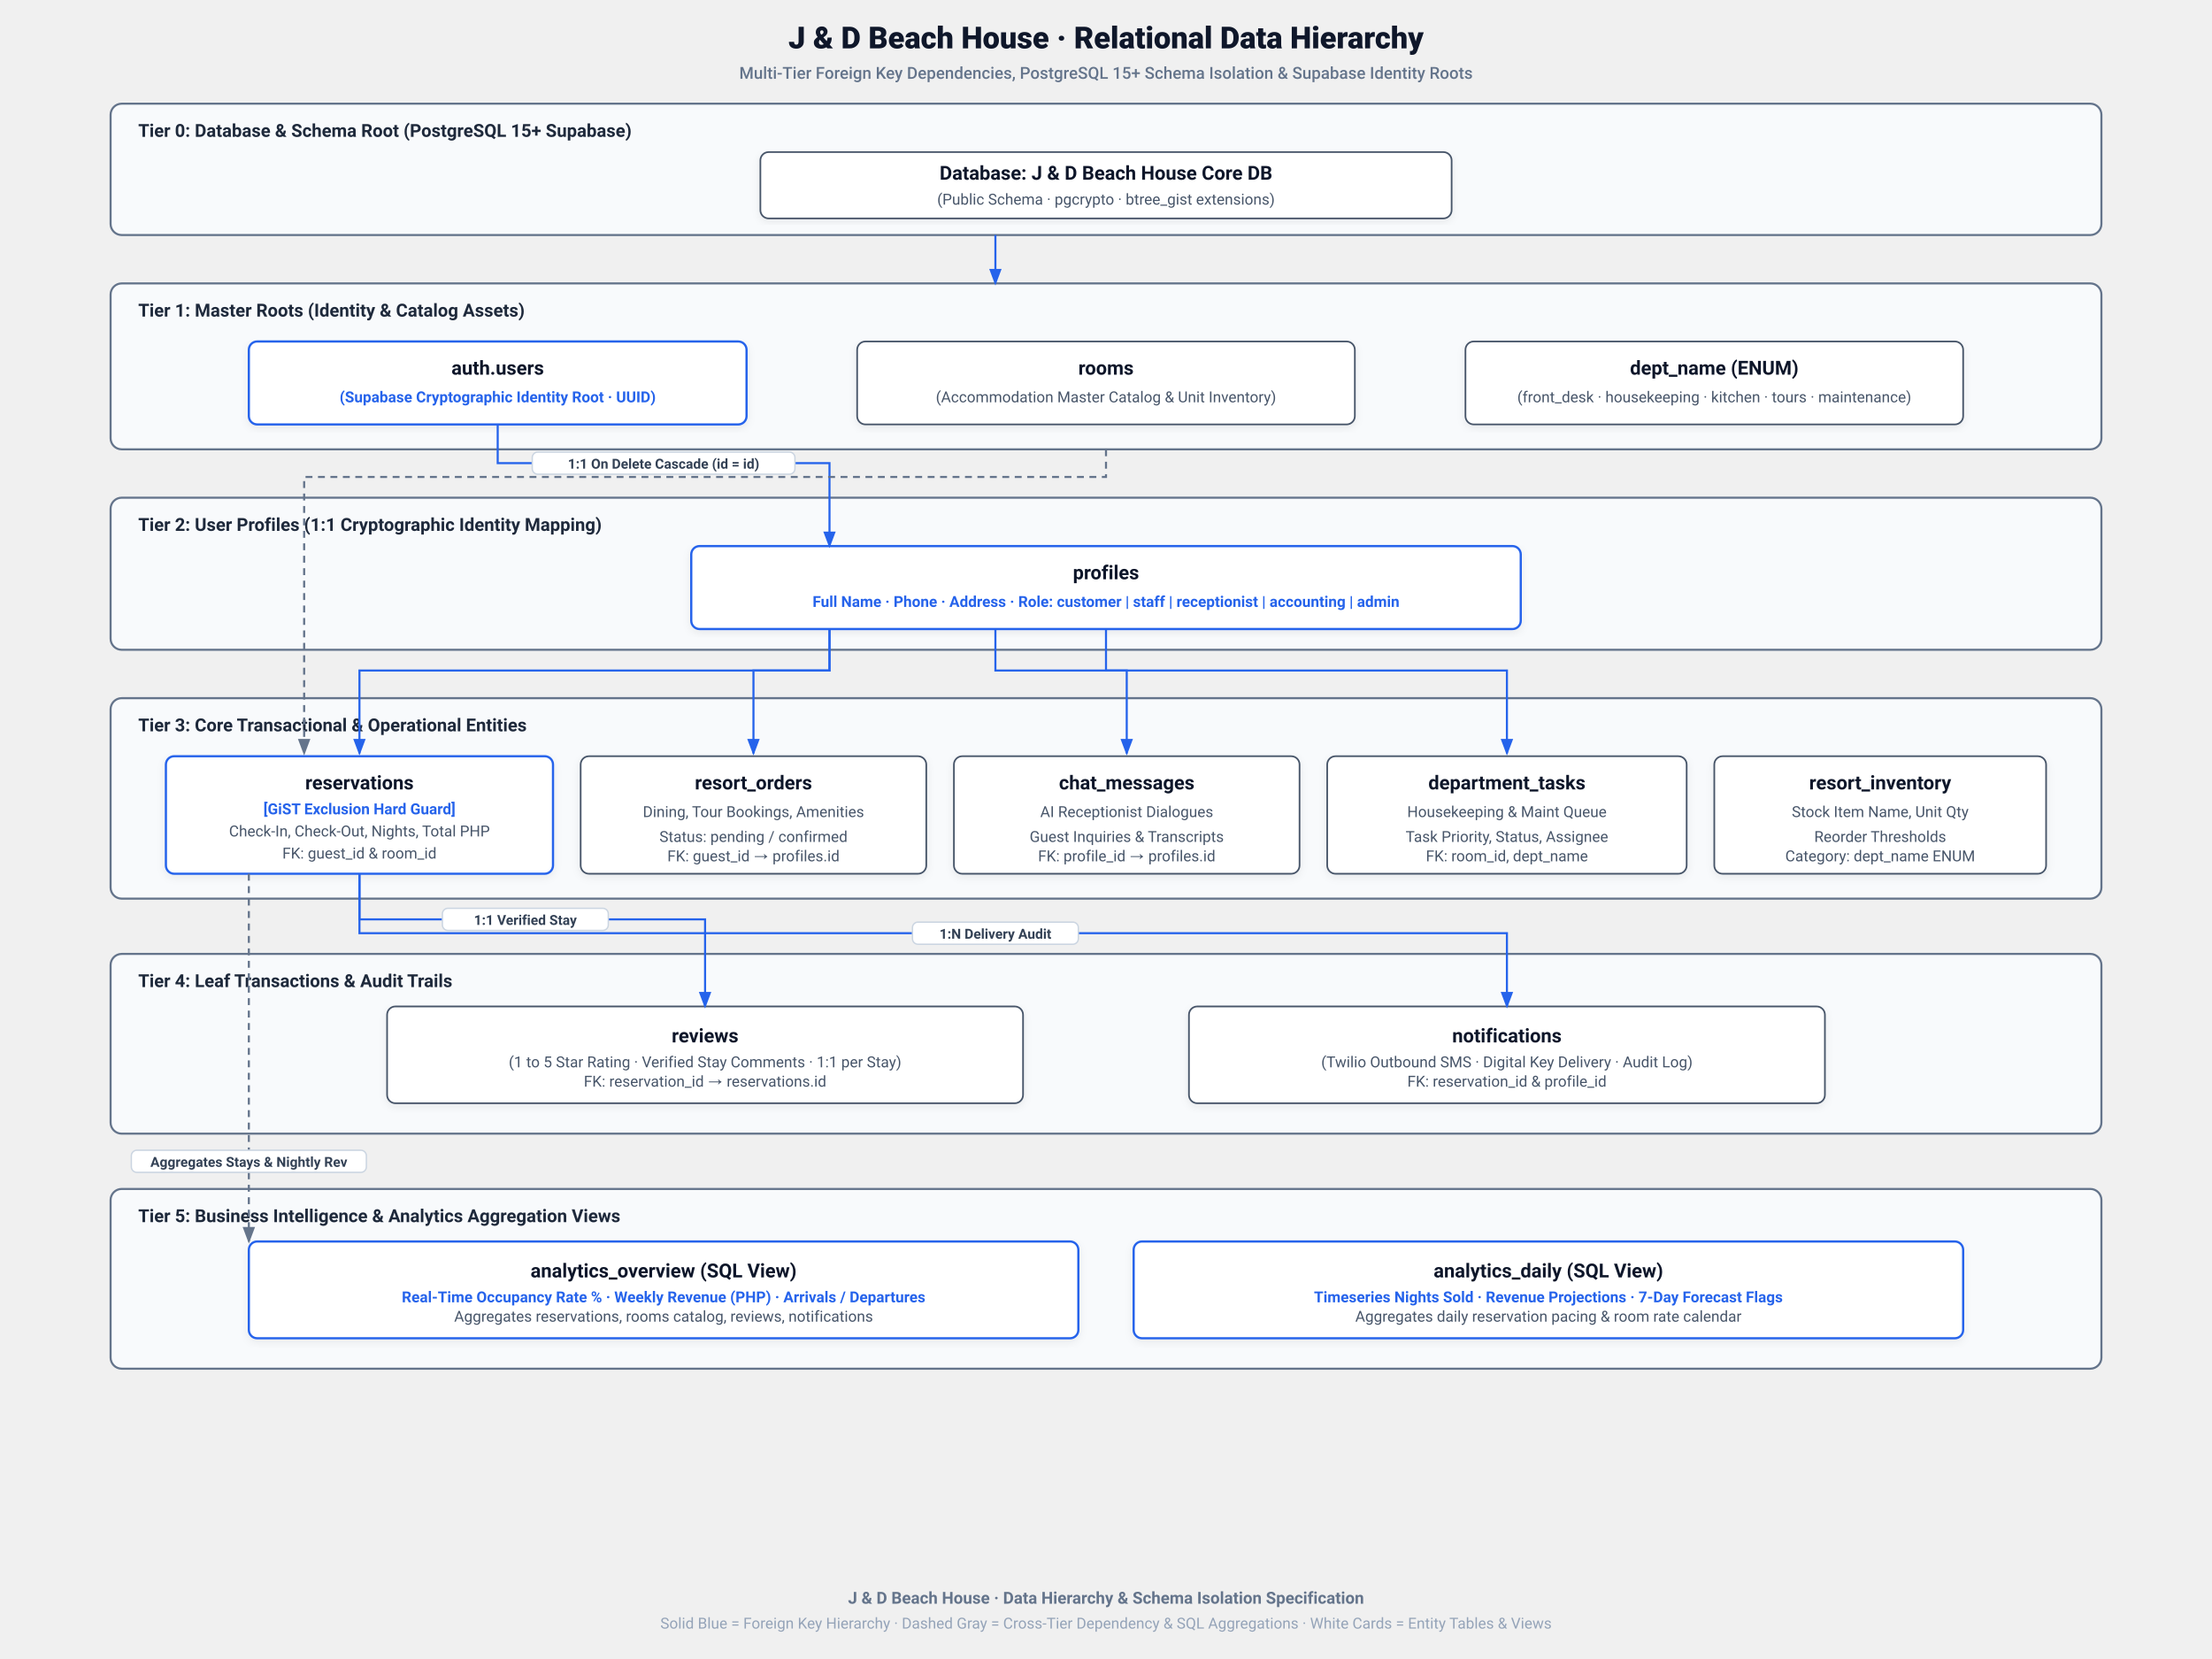
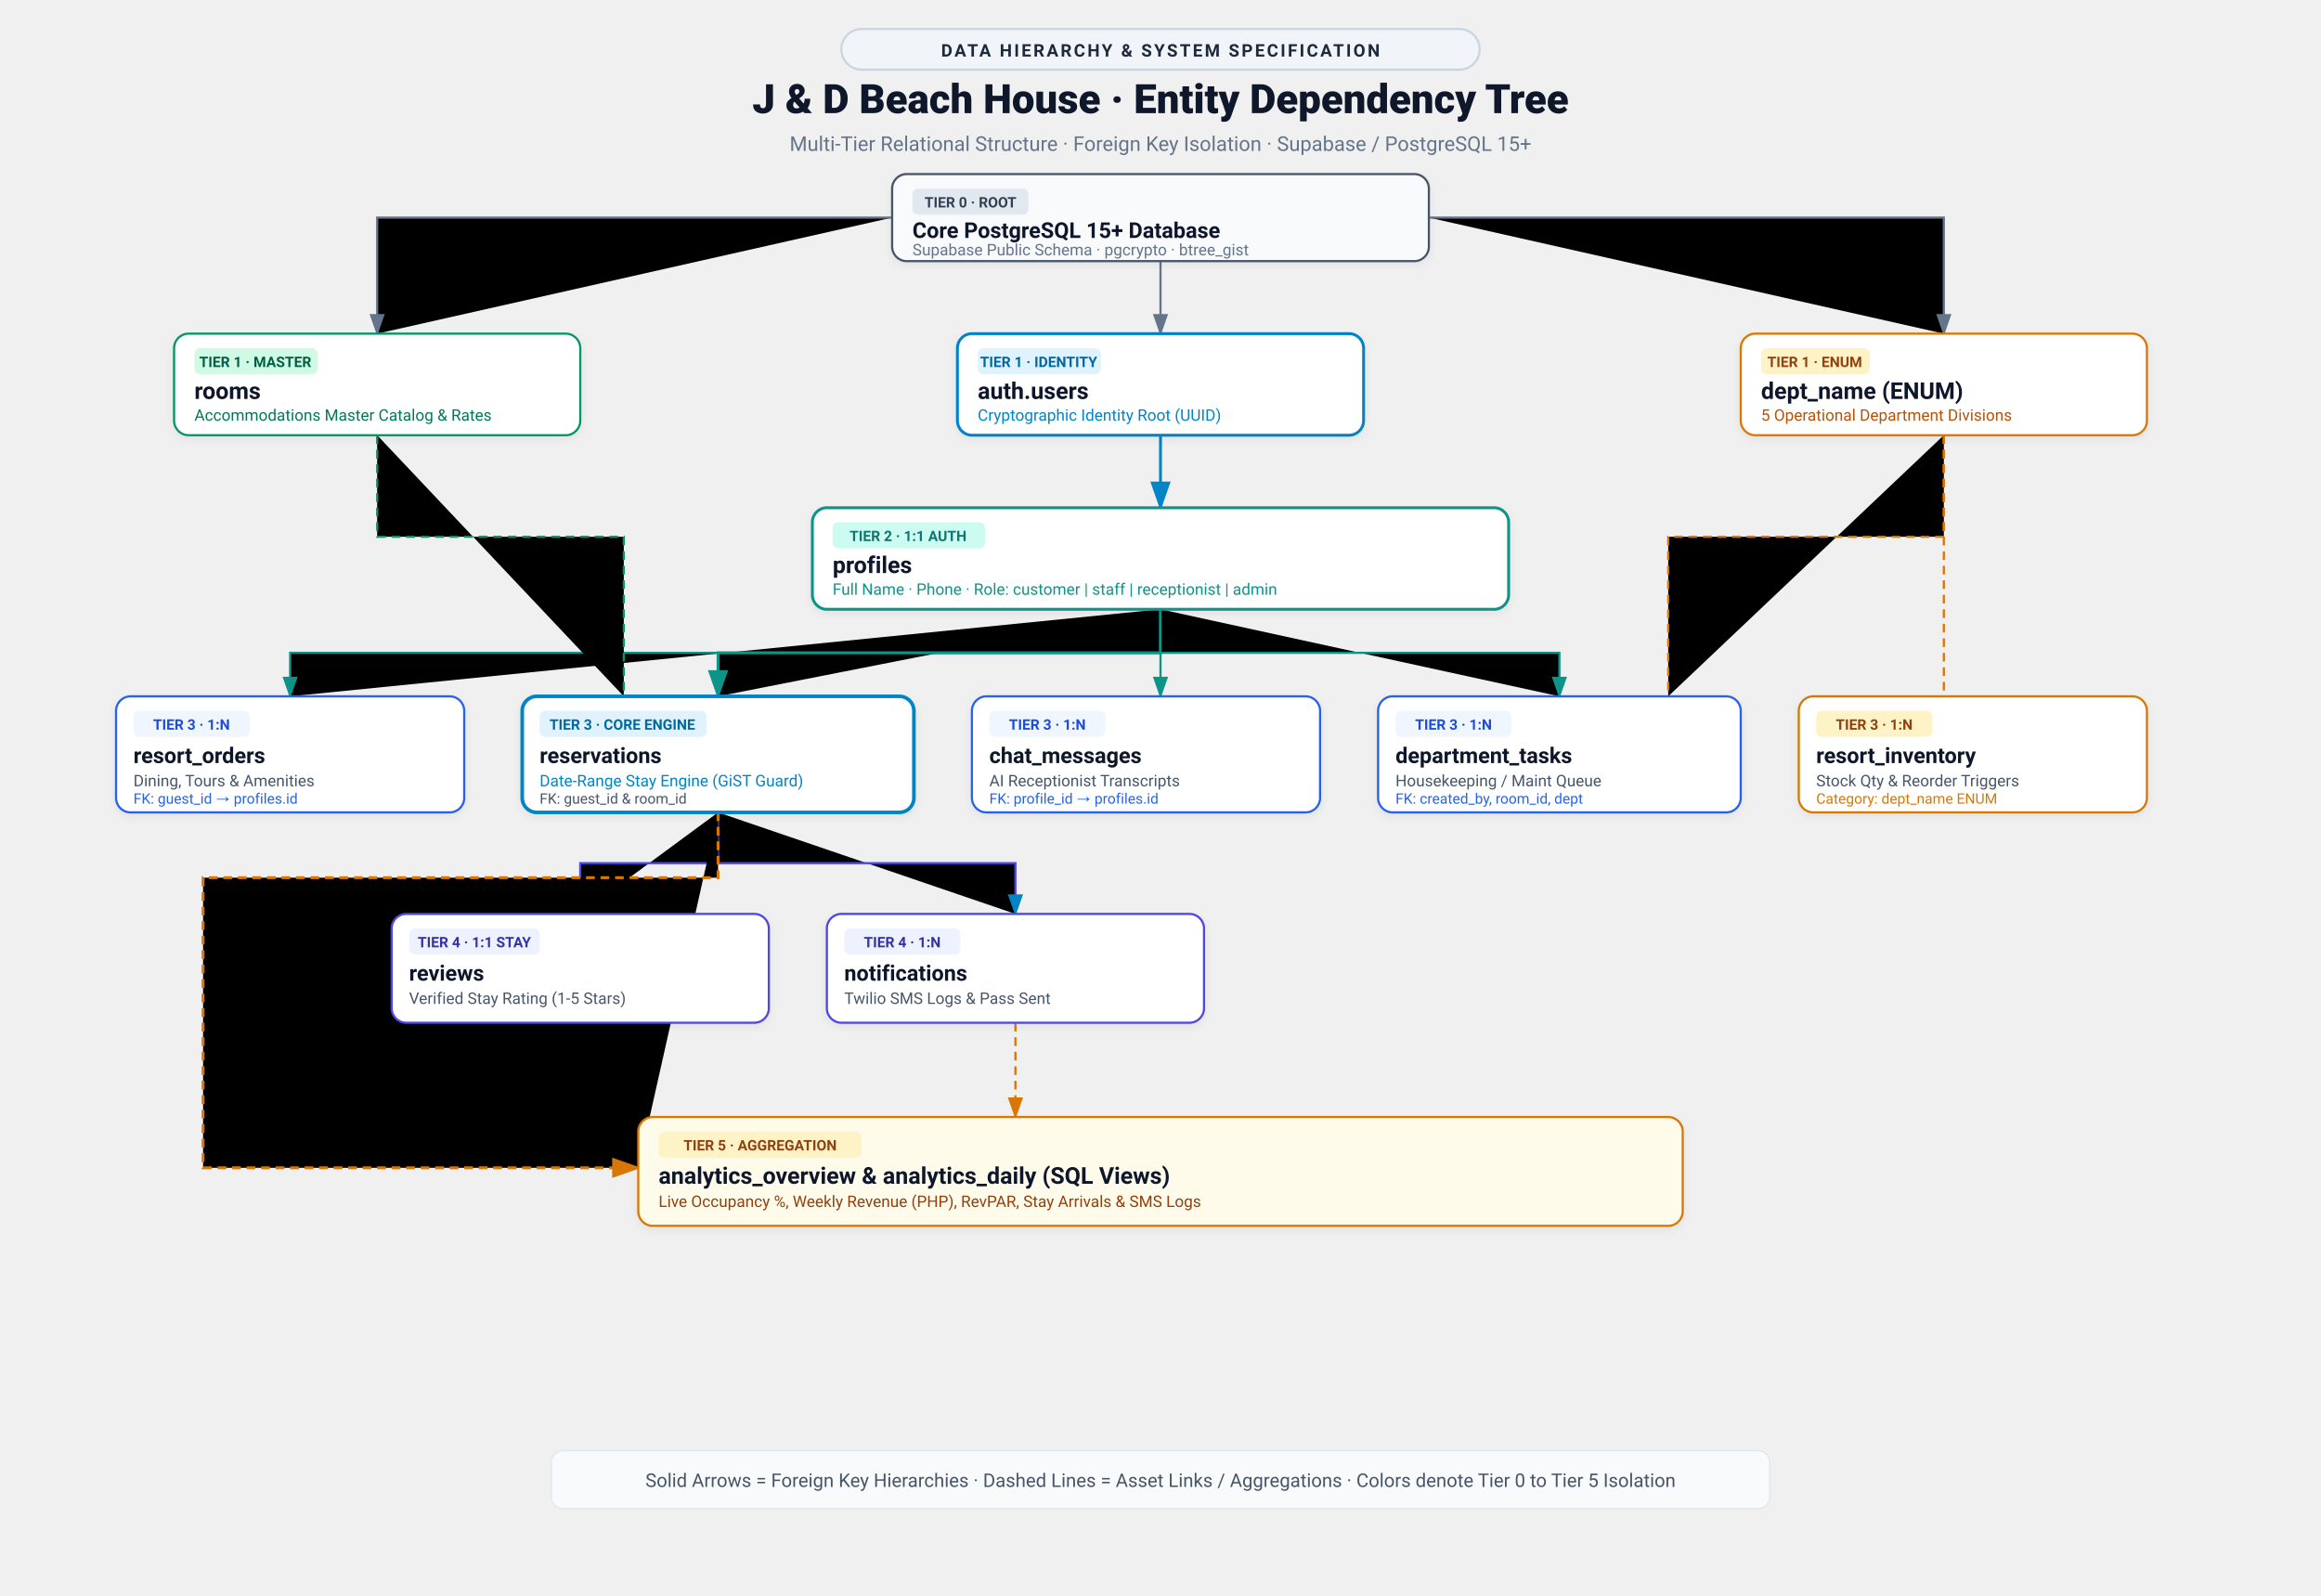
- <svg xmlns="http://www.w3.org/2000/svg" viewBox="0 0 1600 1200" width="1600" height="1200" style="background:#ffffff; font-family:-apple-system, BlinkMacSystemFont, 'Segoe UI', Roboto, Helvetica, Arial, sans-serif;">
+ <svg xmlns="http://www.w3.org/2000/svg" viewBox="0 0 1600 1100" width="1600" height="1100" style="background:#ffffff; font-family:-apple-system, BlinkMacSystemFont, 'Segoe UI', Roboto, Helvetica, Arial, sans-serif;">
  <defs>
-     <filter id="cardShadow" x="-5%" y="-5%" width="110%" height="115%">
-       <feDropShadow dx="0" dy="2" stdDeviation="3" flood-color="#0f172a" flood-opacity="0.07" />
+     <filter id="shadow" x="-5%" y="-5%" width="110%" height="115%">
+       <feDropShadow dx="0" dy="2" stdDeviation="3" flood-color="#0f172a" flood-opacity="0.06" />
    </filter>
-     <marker id="arrowBlue" markerWidth="8" markerHeight="6" refX="7" refY="3" orient="auto">
-       <polygon points="0 0, 8 3, 0 6" fill="#2563eb" />
+     <marker id="arrowSlate" markerWidth="10" markerHeight="7" refX="9" refY="3.5" orient="auto">
+       <polygon points="0 0, 10 3.5, 0 7" fill="#64748b" />
    </marker>
-     <marker id="arrowGray" markerWidth="8" markerHeight="6" refX="7" refY="3" orient="auto">
-       <polygon points="0 0, 8 3, 0 6" fill="#64748b" />
+     <marker id="arrowSky" markerWidth="10" markerHeight="7" refX="9" refY="3.5" orient="auto">
+       <polygon points="0 0, 10 3.5, 0 7" fill="#0284c7" />
+     </marker>
+     <marker id="arrowTeal" markerWidth="10" markerHeight="7" refX="9" refY="3.5" orient="auto">
+       <polygon points="0 0, 10 3.5, 0 7" fill="#0d9488" />
+     </marker>
+     <marker id="arrowGold" markerWidth="10" markerHeight="7" refX="9" refY="3.5" orient="auto">
+       <polygon points="0 0, 10 3.5, 0 7" fill="#d97706" />
    </marker>
  </defs>
-   <style>
-     .tier-box { fill: #f8fafc; stroke: #64748b; stroke-width: 1.5; rx: 8px; }
-     .tier-title { font-size: 13px; font-weight: 700; fill: #1e293b; }
-     .card-box { fill: #ffffff; stroke: #475569; stroke-width: 1.2; rx: 6px; }
-     .card-box-accent { fill: #ffffff; stroke: #2563eb; stroke-width: 1.6; rx: 6px; }
-     .node-title { font-size: 14px; font-weight: 700; fill: #0f172a; text-anchor: middle; }
-     .node-sub { font-size: 11px; font-weight: 400; fill: #475569; text-anchor: middle; }
-     .node-sub-blue { font-size: 11px; font-weight: 600; fill: #2563eb; text-anchor: middle; }
-     .edge-label-bg { fill: #ffffff; stroke: #cbd5e1; stroke-width: 1; rx: 4px; }
-     .edge-text { font-size: 10px; font-weight: 600; fill: #334155; text-anchor: middle; }
-     .conn-blue { stroke: #2563eb; stroke-width: 1.5; fill: none; }
-     .conn-dashed { stroke: #64748b; stroke-width: 1.5; stroke-dasharray: 5 4; fill: none; }
-   </style>
-   <g transform="translate(800, 35)" text-anchor="middle">
-     <text y="0" font-size="22" font-weight="800" fill="#0f172a">J &amp; D Beach House · Relational Data Hierarchy</text>
-     <text y="22" font-size="12" font-weight="500" fill="#64748b">Multi-Tier Foreign Key Dependencies, PostgreSQL 15+ Schema Isolation &amp; Supabase Identity Roots</text>
+   <g transform="translate(800, 50)" text-anchor="middle">
+     <rect x="-220" y="-30" width="440" height="28" rx="14" fill="#f1f5f9" stroke="#cbd5e1" stroke-width="1.5" />
+     <text y="-11" fill="#1e293b" font-size="12" font-weight="700" letter-spacing="1.5">DATA HIERARCHY &amp; SYSTEM SPECIFICATION</text>
+     <text y="28" fill="#0f172a" font-size="28" font-weight="800">J &amp; D Beach House · Entity Dependency Tree</text>
+     <text y="54" fill="#64748b" font-size="14">Multi-Tier Relational Structure · Foreign Key Isolation · Supabase / PostgreSQL 15+</text>
  </g>
-   <g transform="translate(80, 75)">
-     <rect width="1440" height="95" class="tier-box" />
-     <text x="20" y="24" class="tier-title">Tier 0: Database &amp; Schema Root (PostgreSQL 15+ Supabase)</text>
-     <g transform="translate(470, 35)" filter="url(#cardShadow)">
-       <rect width="500" height="48" class="card-box" />
-       <text x="250" y="20" class="node-title">Database: J &amp; D Beach House Core DB</text>
-       <text x="250" y="38" class="node-sub">(Public Schema · pgcrypto · btree_gist extensions)</text>
-     </g>
+   <path d="M 800, 180 L 800, 230" stroke="#64748b" stroke-width="1.5" marker-end="url(#arrowSlate)" />
+   <path d="M 615, 150 L 260, 150 L 260, 230" stroke="#64748b" stroke-width="1.5" marker-end="url(#arrowSlate)" />
+   <path d="M 985, 150 L 1340, 150 L 1340, 230" stroke="#64748b" stroke-width="1.5" marker-end="url(#arrowSlate)" />
+   <path d="M 800, 300 L 800, 350" stroke="#0284c7" stroke-width="2" marker-end="url(#arrowSky)" />
+   <path d="M 800, 420 L 800, 450 L 200, 450 L 200, 480" stroke="#0d9488" stroke-width="1.5" marker-end="url(#arrowTeal)" />
+   <path d="M 800, 420 L 800, 450 L 495, 450 L 495, 480" stroke="#0d9488" stroke-width="2" marker-end="url(#arrowTeal)" />
+   <path d="M 800, 420 L 800, 480" stroke="#0d9488" stroke-width="1.5" marker-end="url(#arrowTeal)" />
+   <path d="M 800, 420 L 800, 450 L 1075, 450 L 1075, 480" stroke="#0d9488" stroke-width="1.5" marker-end="url(#arrowTeal)" />
+   <path d="M 260, 300 L 260, 370 L 430, 370 L 430, 480" stroke="#059669" stroke-width="1.5" stroke-dasharray="6 4" />
+   <path d="M 1340, 300 L 1340, 370 L 1150, 370 L 1150, 480" stroke="#d97706" stroke-width="1.5" stroke-dasharray="6 4" />
+   <path d="M 1340, 300 L 1340, 480" stroke="#d97706" stroke-width="1.5" stroke-dasharray="6 4" />
+   <path d="M 495, 560 L 495, 595 L 400, 595 L 400, 630" stroke="#4f46e5" stroke-width="1.5" marker-end="url(#arrowSky)" />
+   <path d="M 495, 560 L 495, 595 L 700, 595 L 700, 630" stroke="#4f46e5" stroke-width="1.5" marker-end="url(#arrowSky)" />
+   <path d="M 495, 560 L 495, 605 L 140, 605 L 140, 805 L 440, 805" stroke="#d97706" stroke-width="2" stroke-dasharray="6 4" marker-end="url(#arrowGold)" />
+   <path d="M 700, 705 L 700, 770" stroke="#d97706" stroke-width="1.5" stroke-dasharray="6 4" marker-end="url(#arrowGold)" />
+   <g transform="translate(615, 120)" filter="url(#shadow)">
+     <rect width="370" height="60" rx="10" fill="#f8fafc" stroke="#475569" stroke-width="1.5" />
+     <rect x="14" y="10" width="80" height="18" rx="4" fill="#e2e8f0" />
+     <text x="54" y="23" fill="#334155" font-size="10" font-weight="700" text-anchor="middle">TIER 0 · ROOT</text>
+     <text x="14" y="44" fill="#0f172a" font-size="15" font-weight="700">Core PostgreSQL 15+ Database</text>
+     <text x="14" y="56" fill="#64748b" font-size="11">Supabase Public Schema · pgcrypto · btree_gist</text>
  </g>
-   <g transform="translate(80, 205)">
-     <rect width="1440" height="120" class="tier-box" />
-     <text x="20" y="24" class="tier-title">Tier 1: Master Roots (Identity &amp; Catalog Assets)</text>
-     <g transform="translate(100, 42)" filter="url(#cardShadow)">
-       <rect width="360" height="60" class="card-box-accent" />
-       <text x="180" y="24" class="node-title">auth.users</text>
-       <text x="180" y="44" class="node-sub-blue">(Supabase Cryptographic Identity Root · UUID)</text>
-     </g>
-     <g transform="translate(540, 42)" filter="url(#cardShadow)">
-       <rect width="360" height="60" class="card-box" />
-       <text x="180" y="24" class="node-title">rooms</text>
-       <text x="180" y="44" class="node-sub">(Accommodation Master Catalog &amp; Unit Inventory)</text>
-     </g>
-     <g transform="translate(980, 42)" filter="url(#cardShadow)">
-       <rect width="360" height="60" class="card-box" />
-       <text x="180" y="24" class="node-title">dept_name (ENUM)</text>
-       <text x="180" y="44" class="node-sub">(front_desk · housekeeping · kitchen · tours · maintenance)</text>
-     </g>
+   <g transform="translate(120, 230)" filter="url(#shadow)">
+     <rect width="280" height="70" rx="10" fill="#ffffff" stroke="#059669" stroke-width="1.5" />
+     <rect x="14" y="10" width="85" height="18" rx="4" fill="#d1fae5" />
+     <text x="56" y="23" fill="#065f46" font-size="10" font-weight="700" text-anchor="middle">TIER 1 · MASTER</text>
+     <text x="14" y="45" fill="#0f172a" font-size="16" font-weight="700">rooms</text>
+     <text x="14" y="60" fill="#047857" font-size="11">Accommodations Master Catalog &amp; Rates</text>
  </g>
-   <g transform="translate(80, 360)">
-     <rect width="1440" height="110" class="tier-box" />
-     <text x="20" y="24" class="tier-title">Tier 2: User Profiles (1:1 Cryptographic Identity Mapping)</text>
-     <g transform="translate(420, 35)" filter="url(#cardShadow)">
-       <rect width="600" height="60" class="card-box-accent" />
-       <text x="300" y="24" class="node-title">profiles</text>
-       <text x="300" y="44" class="node-sub-blue">Full Name · Phone · Address · Role: customer | staff | receptionist | accounting | admin</text>
-     </g>
+   <g transform="translate(660, 230)" filter="url(#shadow)">
+     <rect width="280" height="70" rx="10" fill="#ffffff" stroke="#0284c7" stroke-width="2" />
+     <rect x="14" y="10" width="85" height="18" rx="4" fill="#e0f2fe" />
+     <text x="56" y="23" fill="#0369a1" font-size="10" font-weight="700" text-anchor="middle">TIER 1 · IDENTITY</text>
+     <text x="14" y="45" fill="#0f172a" font-size="16" font-weight="700">auth.users</text>
+     <text x="14" y="60" fill="#0284c7" font-size="11">Cryptographic Identity Root (UUID)</text>
  </g>
-   <path d="M 720, 170 L 720, 205" class="conn-blue" marker-end="url(#arrowBlue)" />
-   <path d="M 360, 307 L 360, 335 L 600, 335 L 600, 395" class="conn-blue" marker-end="url(#arrowBlue)" />
-   <g transform="translate(480, 335)">
-     <rect x="-95" y="-8" width="190" height="16" class="edge-label-bg" />
-     <text y="4" class="edge-text">1:1 On Delete Cascade (id = id)</text>
+   <g transform="translate(1200, 230)" filter="url(#shadow)">
+     <rect width="280" height="70" rx="10" fill="#ffffff" stroke="#d97706" stroke-width="1.5" />
+     <rect x="14" y="10" width="75" height="18" rx="4" fill="#fef3c7" />
+     <text x="51" y="23" fill="#92400e" font-size="10" font-weight="700" text-anchor="middle">TIER 1 · ENUM</text>
+     <text x="14" y="45" fill="#0f172a" font-size="16" font-weight="700">dept_name (ENUM)</text>
+     <text x="14" y="60" fill="#b45309" font-size="11">5 Operational Department Divisions</text>
  </g>
-   <g transform="translate(80, 505)">
-     <rect width="1440" height="145" class="tier-box" />
-     <text x="20" y="24" class="tier-title">Tier 3: Core Transactional &amp; Operational Entities</text>
-     <g transform="translate(40, 42)" filter="url(#cardShadow)">
-       <rect width="280" height="85" class="card-box-accent" />
-       <text x="140" y="24" class="node-title">reservations</text>
-       <text x="140" y="42" class="node-sub-blue">[GiST Exclusion Hard Guard]</text>
-       <text x="140" y="58" class="node-sub">Check-In, Check-Out, Nights, Total PHP</text>
-       <text x="140" y="74" class="node-sub">FK: guest_id &amp; room_id</text>
-     </g>
-     <g transform="translate(340, 42)" filter="url(#cardShadow)">
-       <rect width="250" height="85" class="card-box" />
-       <text x="125" y="24" class="node-title">resort_orders</text>
-       <text x="125" y="44" class="node-sub">Dining, Tour Bookings, Amenities</text>
-       <text x="125" y="62" class="node-sub">Status: pending / confirmed</text>
-       <text x="125" y="76" class="node-sub">FK: guest_id → profiles.id</text>
-     </g>
-     <g transform="translate(610, 42)" filter="url(#cardShadow)">
-       <rect width="250" height="85" class="card-box" />
-       <text x="125" y="24" class="node-title">chat_messages</text>
-       <text x="125" y="44" class="node-sub">AI Receptionist Dialogues</text>
-       <text x="125" y="62" class="node-sub">Guest Inquiries &amp; Transcripts</text>
-       <text x="125" y="76" class="node-sub">FK: profile_id → profiles.id</text>
-     </g>
-     <g transform="translate(880, 42)" filter="url(#cardShadow)">
-       <rect width="260" height="85" class="card-box" />
-       <text x="130" y="24" class="node-title">department_tasks</text>
-       <text x="130" y="44" class="node-sub">Housekeeping &amp; Maint Queue</text>
-       <text x="130" y="62" class="node-sub">Task Priority, Status, Assignee</text>
-       <text x="130" y="76" class="node-sub">FK: room_id, dept_name</text>
-     </g>
-     <g transform="translate(1160, 42)" filter="url(#cardShadow)">
-       <rect width="240" height="85" class="card-box" />
-       <text x="120" y="24" class="node-title">resort_inventory</text>
-       <text x="120" y="44" class="node-sub">Stock Item Name, Unit Qty</text>
-       <text x="120" y="62" class="node-sub">Reorder Thresholds</text>
-       <text x="120" y="76" class="node-sub">Category: dept_name ENUM</text>
-     </g>
+   <g transform="translate(560, 350)" filter="url(#shadow)">
+     <rect width="480" height="70" rx="10" fill="#ffffff" stroke="#0d9488" stroke-width="2" />
+     <rect x="14" y="10" width="105" height="18" rx="4" fill="#ccfbf1" />
+     <text x="66" y="23" fill="#0f766e" font-size="10" font-weight="700" text-anchor="middle">TIER 2 · 1:1 AUTH</text>
+     <text x="14" y="45" fill="#0f172a" font-size="16" font-weight="700">profiles</text>
+     <text x="14" y="60" fill="#0d9488" font-size="11">Full Name · Phone · Role: customer | staff | receptionist | admin</text>
  </g>
-   <path d="M 600, 455 L 600, 485 L 260, 485 L 260, 545" class="conn-blue" marker-end="url(#arrowBlue)" />
-   <path d="M 600, 455 L 600, 485 L 545, 485 L 545, 545" class="conn-blue" marker-end="url(#arrowBlue)" />
-   <path d="M 720, 455 L 720, 485 L 815, 485 L 815, 545" class="conn-blue" marker-end="url(#arrowBlue)" />
-   <path d="M 800, 455 L 800, 485 L 1090, 485 L 1090, 545" class="conn-blue" marker-end="url(#arrowBlue)" />
-   <path d="M 800, 325 L 800, 345 L 220, 345 L 220, 545" class="conn-dashed" marker-end="url(#arrowGray)" />
-   <g transform="translate(80, 690)">
-     <rect width="1440" height="130" class="tier-box" />
-     <text x="20" y="24" class="tier-title">Tier 4: Leaf Transactions &amp; Audit Trails</text>
-     <g transform="translate(200, 38)" filter="url(#cardShadow)">
-       <rect width="460" height="70" class="card-box" />
-       <text x="230" y="26" class="node-title">reviews</text>
-       <text x="230" y="44" class="node-sub">(1 to 5 Star Rating · Verified Stay Comments · 1:1 per Stay)</text>
-       <text x="230" y="58" class="node-sub">FK: reservation_id → reservations.id</text>
-     </g>
-     <g transform="translate(780, 38)" filter="url(#cardShadow)">
-       <rect width="460" height="70" class="card-box" />
-       <text x="230" y="26" class="node-title">notifications</text>
-       <text x="230" y="44" class="node-sub">(Twilio Outbound SMS · Digital Key Delivery · Audit Log)</text>
-       <text x="230" y="58" class="node-sub">FK: reservation_id &amp; profile_id</text>
-     </g>
+   <g transform="translate(80, 480)" filter="url(#shadow)">
+     <rect width="240" height="80" rx="10" fill="#ffffff" stroke="#2563eb" stroke-width="1.5" />
+     <rect x="12" y="10" width="80" height="18" rx="4" fill="#eff6ff" />
+     <text x="52" y="23" fill="#1d4ed8" font-size="10" font-weight="700" text-anchor="middle">TIER 3 · 1:N</text>
+     <text x="12" y="46" fill="#0f172a" font-size="15" font-weight="700">resort_orders</text>
+     <text x="12" y="62" fill="#475569" font-size="11">Dining, Tours &amp; Amenities</text>
+     <text x="12" y="74" fill="#2563eb" font-size="10">FK: guest_id → profiles.id</text>
  </g>
-   <path d="M 260, 632 L 260, 665 L 510, 665 L 510, 728" class="conn-blue" marker-end="url(#arrowBlue)" />
-   <g transform="translate(380, 665)">
-     <rect x="-60" y="-8" width="120" height="16" class="edge-label-bg" />
-     <text y="4" class="edge-text">1:1 Verified Stay</text>
+   <g transform="translate(360, 480)" filter="url(#shadow)">
+     <rect width="270" height="80" rx="10" fill="#ffffff" stroke="#0284c7" stroke-width="2.5" />
+     <rect x="12" y="10" width="115" height="18" rx="4" fill="#e0f2fe" />
+     <text x="69" y="23" fill="#0369a1" font-size="10" font-weight="700" text-anchor="middle">TIER 3 · CORE ENGINE</text>
+     <text x="12" y="46" fill="#0f172a" font-size="15" font-weight="700">reservations</text>
+     <text x="12" y="62" fill="#0284c7" font-size="11">Date-Range Stay Engine (GiST Guard)</text>
+     <text x="12" y="74" fill="#475569" font-size="10">FK: guest_id &amp; room_id</text>
  </g>
-   <path d="M 260, 632 L 260, 675 L 1090, 675 L 1090, 728" class="conn-blue" marker-end="url(#arrowBlue)" />
-   <g transform="translate(720, 675)">
-     <rect x="-60" y="-8" width="120" height="16" class="edge-label-bg" />
-     <text y="4" class="edge-text">1:N Delivery Audit</text>
+   <g transform="translate(670, 480)" filter="url(#shadow)">
+     <rect width="240" height="80" rx="10" fill="#ffffff" stroke="#2563eb" stroke-width="1.5" />
+     <rect x="12" y="10" width="80" height="18" rx="4" fill="#eff6ff" />
+     <text x="52" y="23" fill="#1d4ed8" font-size="10" font-weight="700" text-anchor="middle">TIER 3 · 1:N</text>
+     <text x="12" y="46" fill="#0f172a" font-size="15" font-weight="700">chat_messages</text>
+     <text x="12" y="62" fill="#475569" font-size="11">AI Receptionist Transcripts</text>
+     <text x="12" y="74" fill="#2563eb" font-size="10">FK: profile_id → profiles.id</text>
  </g>
-   <g transform="translate(80, 860)">
-     <rect width="1440" height="130" class="tier-box" />
-     <text x="20" y="24" class="tier-title">Tier 5: Business Intelligence &amp; Analytics Aggregation Views</text>
-     <g transform="translate(100, 38)" filter="url(#cardShadow)">
-       <rect width="600" height="70" class="card-box-accent" />
-       <text x="300" y="26" class="node-title">analytics_overview (SQL View)</text>
-       <text x="300" y="44" class="node-sub-blue">Real-Time Occupancy Rate % · Weekly Revenue (PHP) · Arrivals / Departures</text>
-       <text x="300" y="58" class="node-sub">Aggregates reservations, rooms catalog, reviews, notifications</text>
-     </g>
-     <g transform="translate(740, 38)" filter="url(#cardShadow)">
-       <rect width="600" height="70" class="card-box-accent" />
-       <text x="300" y="26" class="node-title">analytics_daily (SQL View)</text>
-       <text x="300" y="44" class="node-sub-blue">Timeseries Nights Sold · Revenue Projections · 7-Day Forecast Flags</text>
-       <text x="300" y="58" class="node-sub">Aggregates daily reservation pacing &amp; room rate calendar</text>
-     </g>
+   <g transform="translate(950, 480)" filter="url(#shadow)">
+     <rect width="250" height="80" rx="10" fill="#ffffff" stroke="#2563eb" stroke-width="1.5" />
+     <rect x="12" y="10" width="80" height="18" rx="4" fill="#eff6ff" />
+     <text x="52" y="23" fill="#1d4ed8" font-size="10" font-weight="700" text-anchor="middle">TIER 3 · 1:N</text>
+     <text x="12" y="46" fill="#0f172a" font-size="15" font-weight="700">department_tasks</text>
+     <text x="12" y="62" fill="#475569" font-size="11">Housekeeping / Maint Queue</text>
+     <text x="12" y="74" fill="#2563eb" font-size="10">FK: created_by, room_id, dept</text>
  </g>
-   <path d="M 180, 632 L 180, 898" class="conn-dashed" marker-end="url(#arrowGray)" />
-   <g transform="translate(180, 840)">
-     <rect x="-85" y="-8" width="170" height="16" class="edge-label-bg" />
-     <text y="4" class="edge-text">Aggregates Stays &amp; Nightly Rev</text>
+   <g transform="translate(1240, 480)" filter="url(#shadow)">
+     <rect width="240" height="80" rx="10" fill="#ffffff" stroke="#d97706" stroke-width="1.5" />
+     <rect x="12" y="10" width="80" height="18" rx="4" fill="#fef3c7" />
+     <text x="52" y="23" fill="#92400e" font-size="10" font-weight="700" text-anchor="middle">TIER 3 · 1:N</text>
+     <text x="12" y="46" fill="#0f172a" font-size="15" font-weight="700">resort_inventory</text>
+     <text x="12" y="62" fill="#475569" font-size="11">Stock Qty &amp; Reorder Triggers</text>
+     <text x="12" y="74" fill="#d97706" font-size="10">Category: dept_name ENUM</text>
  </g>
-   <g transform="translate(800, 1160)" text-anchor="middle">
-     <text y="0" font-size="12" font-weight="600" fill="#64748b">J &amp; D Beach House · Data Hierarchy &amp; Schema Isolation Specification</text>
-     <text y="18" font-size="11" fill="#94a3b8">Solid Blue = Foreign Key Hierarchy · Dashed Gray = Cross-Tier Dependency &amp; SQL Aggregations · White Cards = Entity Tables &amp; Views</text>
+   <g transform="translate(270, 630)" filter="url(#shadow)">
+     <rect width="260" height="75" rx="10" fill="#ffffff" stroke="#4f46e5" stroke-width="1.5" />
+     <rect x="12" y="10" width="90" height="18" rx="4" fill="#eef2ff" />
+     <text x="57" y="23" fill="#3730a3" font-size="10" font-weight="700" text-anchor="middle">TIER 4 · 1:1 STAY</text>
+     <text x="12" y="46" fill="#0f172a" font-size="15" font-weight="700">reviews</text>
+     <text x="12" y="62" fill="#475569" font-size="11">Verified Stay Rating (1-5 Stars)</text>
+   </g>
+   <g transform="translate(570, 630)" filter="url(#shadow)">
+     <rect width="260" height="75" rx="10" fill="#ffffff" stroke="#4f46e5" stroke-width="1.5" />
+     <rect x="12" y="10" width="80" height="18" rx="4" fill="#eef2ff" />
+     <text x="52" y="23" fill="#3730a3" font-size="10" font-weight="700" text-anchor="middle">TIER 4 · 1:N</text>
+     <text x="12" y="46" fill="#0f172a" font-size="15" font-weight="700">notifications</text>
+     <text x="12" y="62" fill="#475569" font-size="11">Twilio SMS Logs &amp; Pass Sent</text>
+   </g>
+   <g transform="translate(440, 770)" filter="url(#shadow)">
+     <rect width="720" height="75" rx="10" fill="#fffbeb" stroke="#d97706" stroke-width="1.5" />
+     <rect x="14" y="10" width="140" height="18" rx="4" fill="#fef3c7" />
+     <text x="84" y="23" fill="#92400e" font-size="10" font-weight="700" text-anchor="middle">TIER 5 · AGGREGATION</text>
+     <text x="14" y="46" fill="#0f172a" font-size="16" font-weight="700">analytics_overview &amp; analytics_daily (SQL Views)</text>
+     <text x="14" y="62" fill="#92400e" font-size="11">Live Occupancy %, Weekly Revenue (PHP), RevPAR, Stay Arrivals &amp; SMS Logs</text>
+   </g>
+   <g transform="translate(800, 1020)" text-anchor="middle" font-size="13" fill="#64748b">
+     <rect x="-420" y="-20" width="840" height="40" rx="8" fill="#f8fafc" stroke="#e2e8f0" />
+     <text y="5" fill="#475569">Solid Arrows = Foreign Key Hierarchies · Dashed Lines = Asset Links / Aggregations · Colors denote Tier 0 to Tier 5 Isolation</text>
  </g>
</svg>
